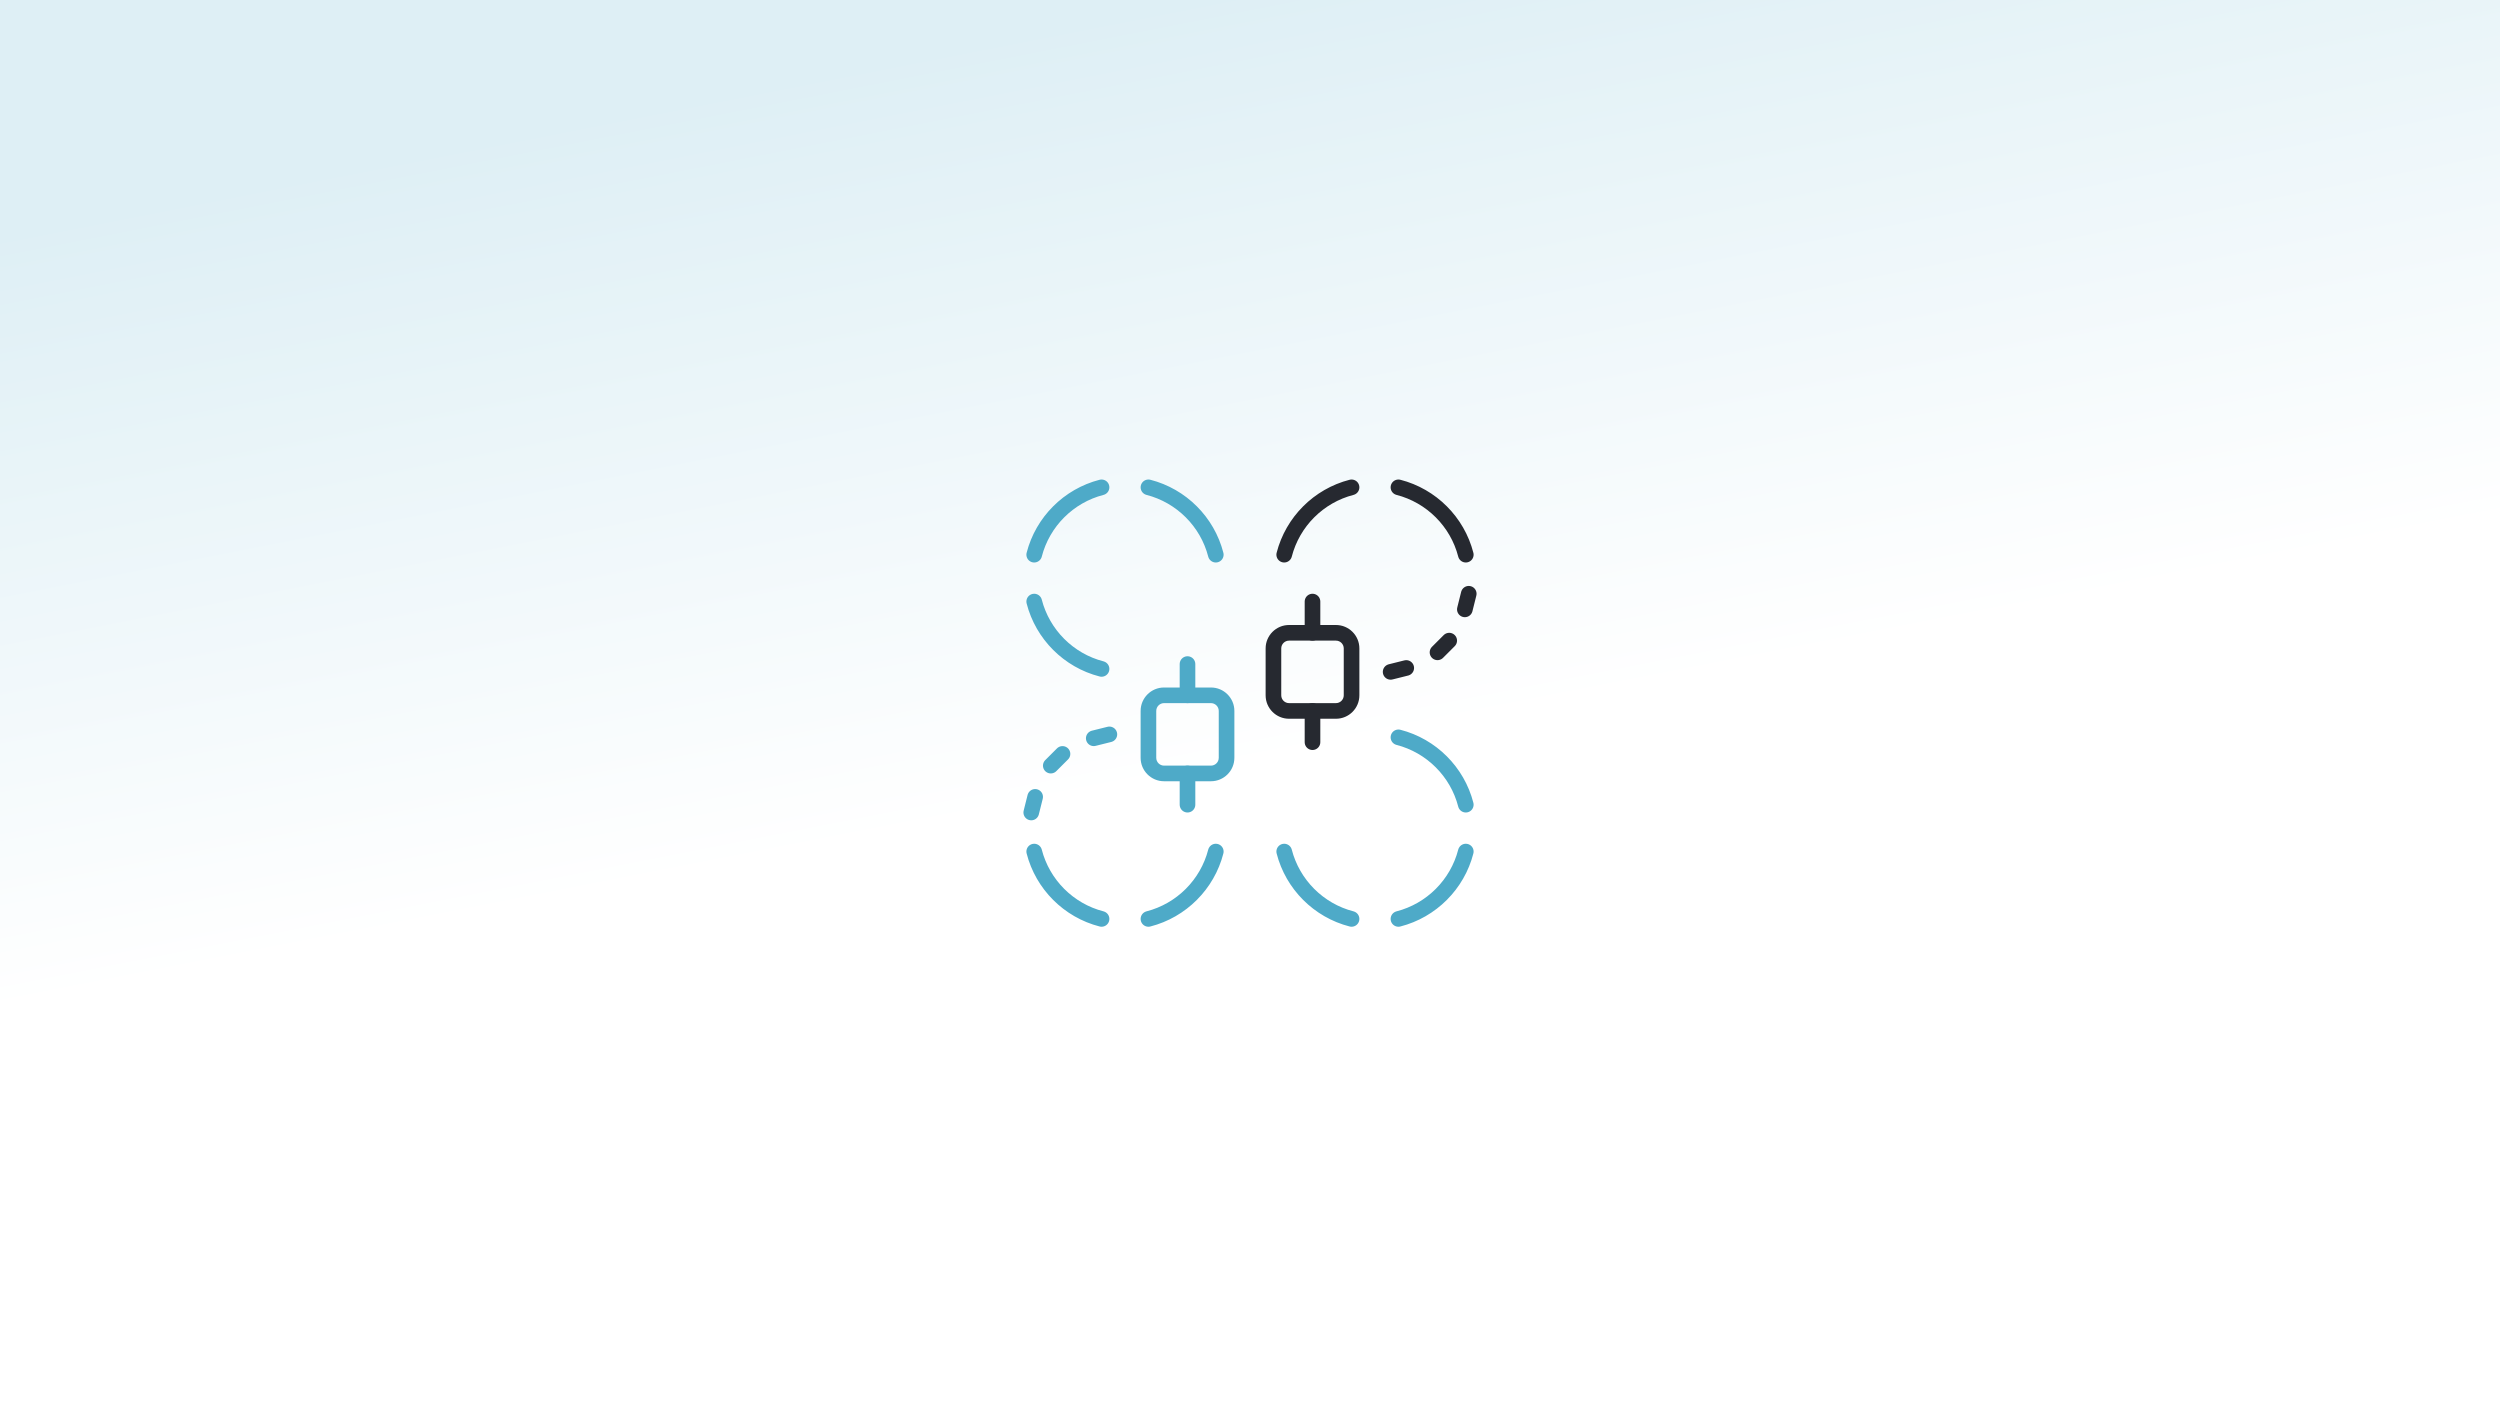
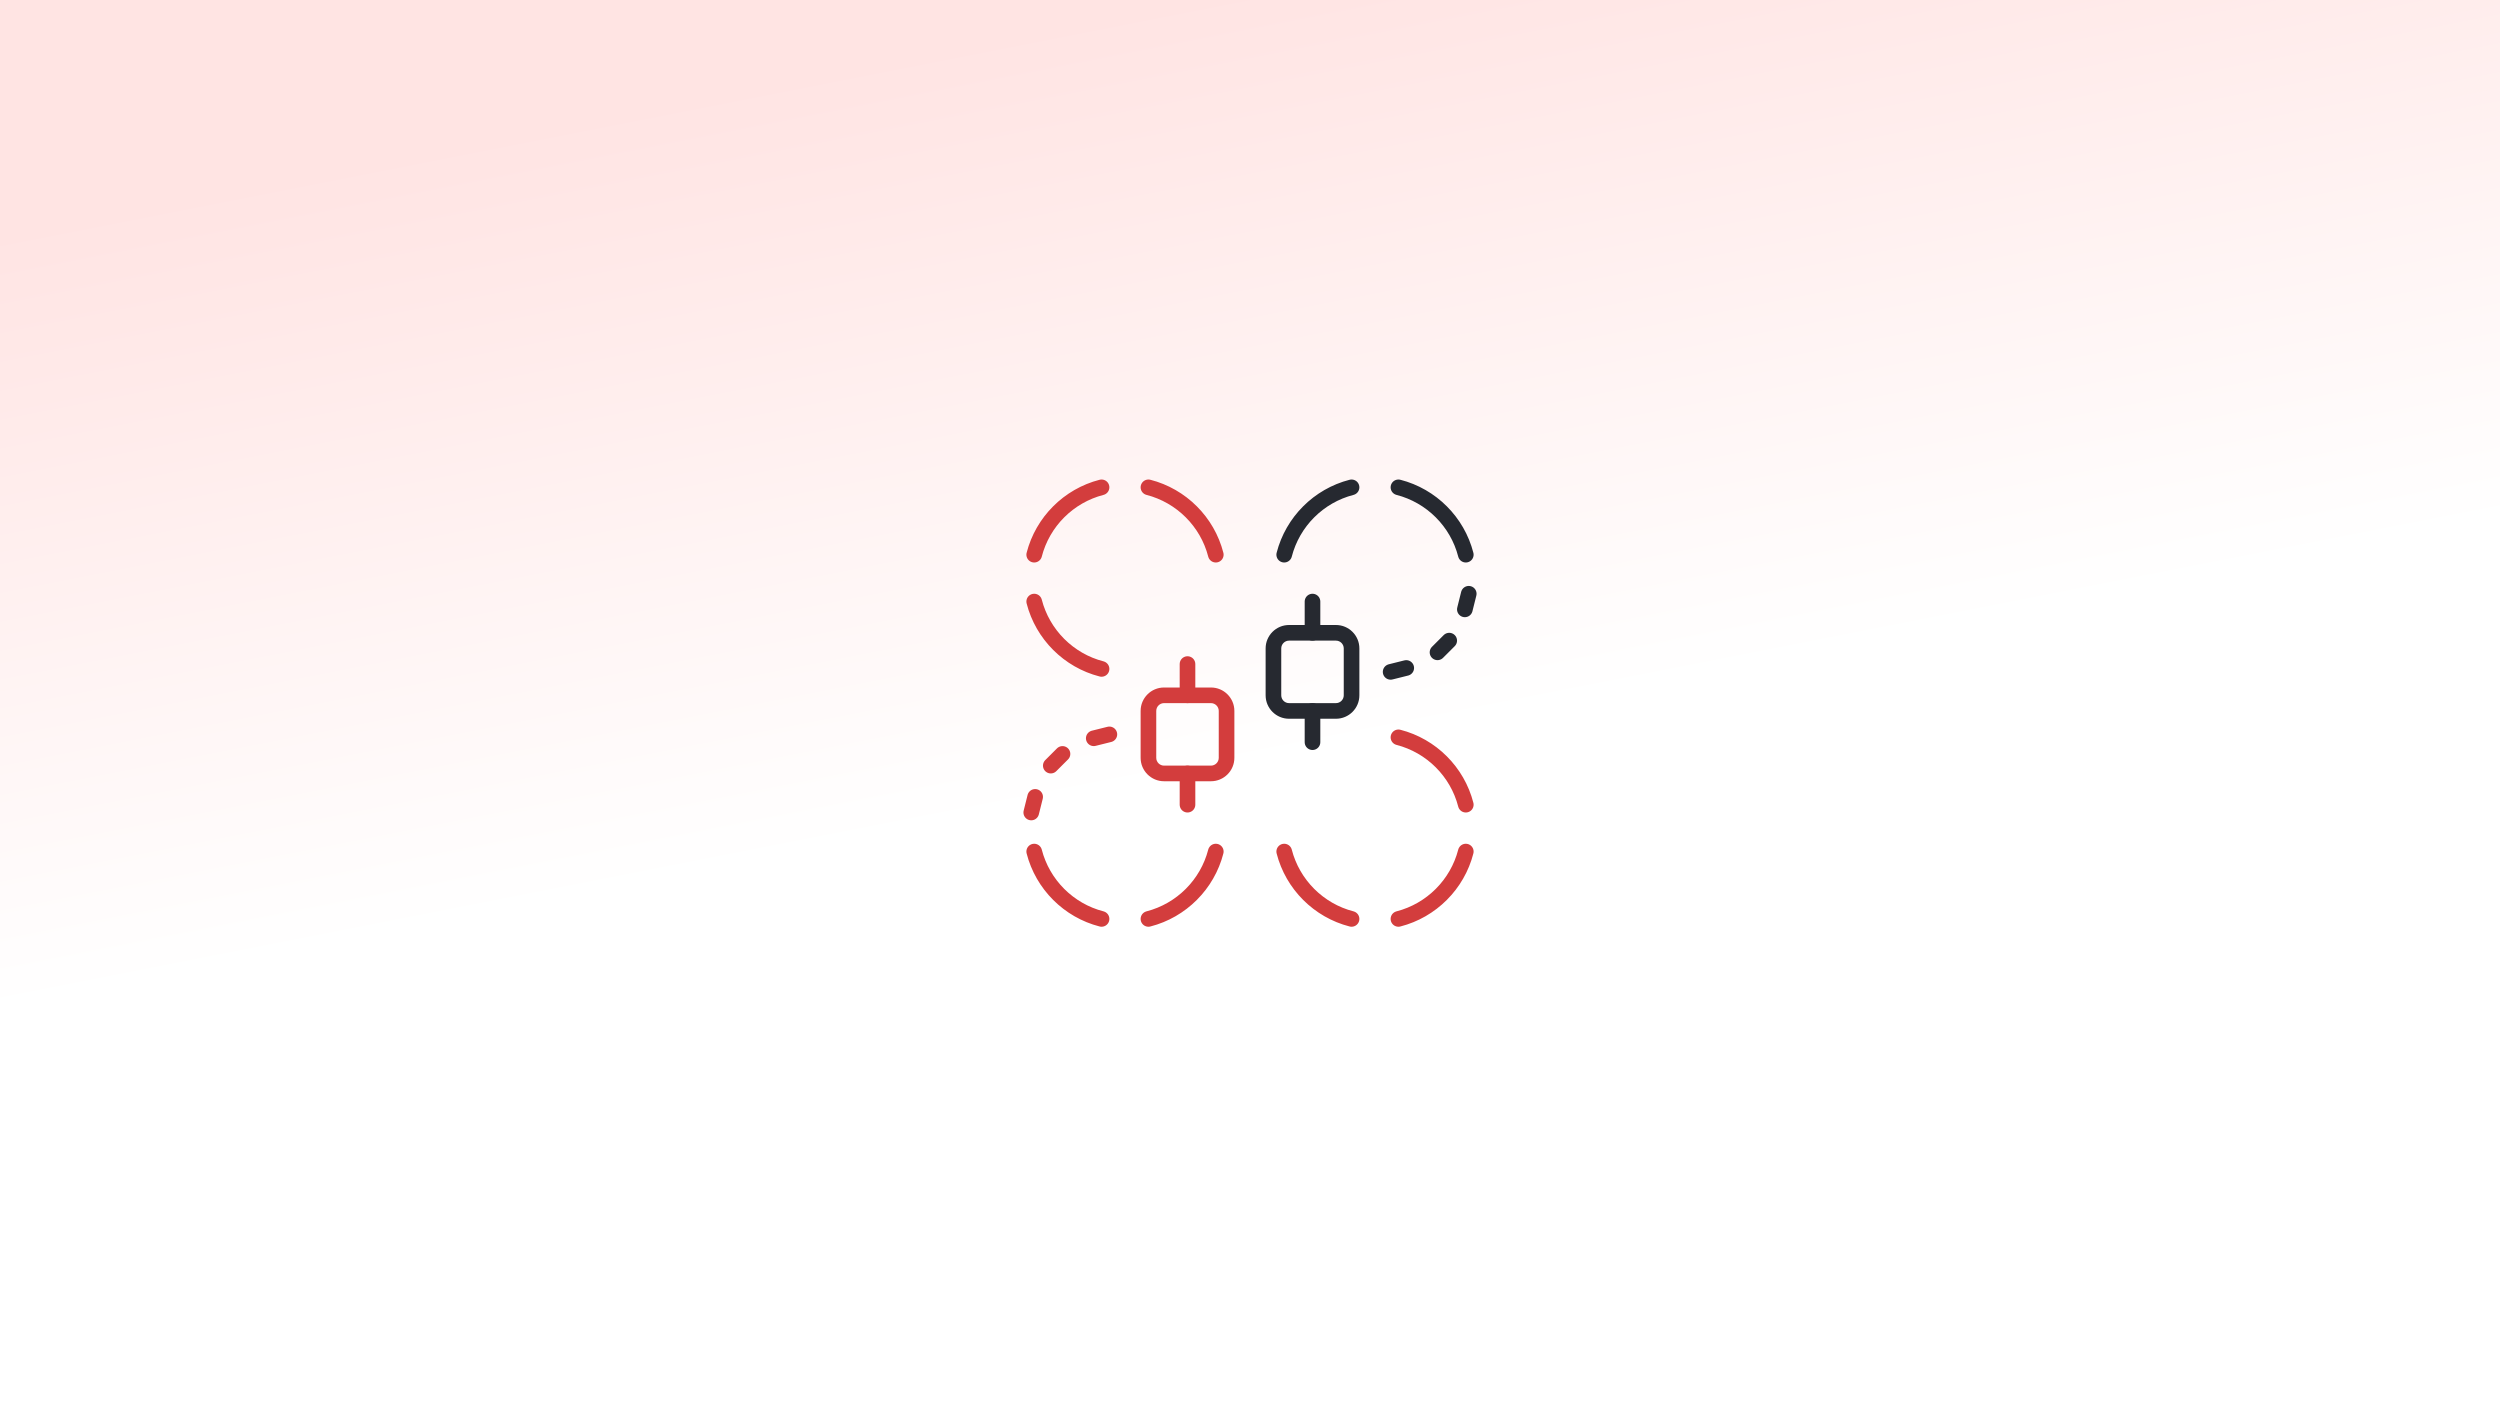
<svg xmlns="http://www.w3.org/2000/svg" width="800" height="450" viewBox="0 0 800 450" fill="none">
  <rect width="800" height="450" fill="url(#paint0_linear_5680_62)" />
  <path d="M469.055 177.5C466.342 166.958 458.042 158.658 447.5 155.945" stroke="#262930" stroke-width="5" stroke-linecap="round" />
  <path d="M410.945 177.5C413.658 166.958 421.958 158.658 432.5 155.945" stroke="#262930" stroke-width="5" stroke-linecap="round" />
-   <path d="M330.945 177.5C333.658 166.958 341.958 158.658 352.5 155.945" stroke="#4EAAC8" stroke-width="5" stroke-linecap="round" />
-   <path d="M330.945 192.5C333.658 203.042 341.958 211.342 352.5 214.055" stroke="#4EAAC8" stroke-width="5" stroke-linecap="round" />
-   <path d="M330 260L331.25 255" stroke="#4EAAC8" stroke-width="5" stroke-linecap="round" />
-   <path d="M350 236.25L355 235" stroke="#4EAAC8" stroke-width="5" stroke-linecap="round" />
-   <path d="M336.25 245.001L340 241.251" stroke="#4EAAC8" stroke-width="5" stroke-linecap="round" />
-   <path d="M410.945 272.5C413.658 283.042 421.958 291.342 432.5 294.055" stroke="#4EAAC8" stroke-width="5" stroke-linecap="round" />
+   <path d="M330.945 177.5C333.658 166.958 341.958 158.658 352.5 155.945" stroke="#D33D3D" stroke-width="5" stroke-linecap="round" />
+   <path d="M330.945 192.5C333.658 203.042 341.958 211.342 352.5 214.055" stroke="#D33D3D" stroke-width="5" stroke-linecap="round" />
+   <path d="M330 260L331.25 255" stroke="#D33D3D" stroke-width="5" stroke-linecap="round" />
+   <path d="M350 236.25L355 235" stroke="#D33D3D" stroke-width="5" stroke-linecap="round" />
+   <path d="M336.25 245.001L340 241.251" stroke="#D33D3D" stroke-width="5" stroke-linecap="round" />
+   <path d="M410.945 272.5C413.658 283.042 421.958 291.342 432.5 294.055" stroke="#D33D3D" stroke-width="5" stroke-linecap="round" />
  <path d="M470 190L468.75 195" stroke="#262930" stroke-width="5" stroke-linecap="round" />
  <path d="M450 213.75L445 215" stroke="#262930" stroke-width="5" stroke-linecap="round" />
  <path d="M463.75 204.999L460 208.749" stroke="#262930" stroke-width="5" stroke-linecap="round" />
-   <path d="M389.055 177.5C386.342 166.958 378.042 158.658 367.5 155.945" stroke="#4EAAC8" stroke-width="5" stroke-linecap="round" />
-   <path d="M469.055 257.5C466.342 246.958 458.042 238.658 447.5 235.945" stroke="#4EAAC8" stroke-width="5" stroke-linecap="round" />
-   <path fill-rule="evenodd" clip-rule="evenodd" d="M372.5 220C368.358 220 365 223.358 365 227.5L365 242.5C365 246.642 368.358 250 372.5 250L387.5 250C391.642 250 395 246.642 395 242.5L395 227.5C395 223.358 391.642 220 387.5 220L372.5 220ZM370 227.5C370 226.119 371.119 225 372.5 225L387.5 225C388.881 225 390 226.119 390 227.5L390 242.5C390 243.881 388.881 245 387.5 245L372.5 245C371.119 245 370 243.881 370 242.5L370 227.5Z" fill="#4EAAC8" />
-   <path d="M380 257.5L380 247.5" stroke="#4EAAC8" stroke-width="5" stroke-linecap="round" />
-   <path d="M380 222.5L380 212.5" stroke="#4EAAC8" stroke-width="5" stroke-linecap="round" />
+   <path d="M389.055 177.5C386.342 166.958 378.042 158.658 367.5 155.945" stroke="#D33D3D" stroke-width="5" stroke-linecap="round" />
+   <path d="M469.055 257.5C466.342 246.958 458.042 238.658 447.5 235.945" stroke="#D33D3D" stroke-width="5" stroke-linecap="round" />
+   <path fill-rule="evenodd" clip-rule="evenodd" d="M372.5 220C368.358 220 365 223.358 365 227.5L365 242.5C365 246.642 368.358 250 372.5 250L387.5 250C391.642 250 395 246.642 395 242.5L395 227.5C395 223.358 391.642 220 387.5 220L372.5 220ZM370 227.5C370 226.119 371.119 225 372.5 225L387.5 225C388.881 225 390 226.119 390 227.5L390 242.5C390 243.881 388.881 245 387.5 245L372.5 245C371.119 245 370 243.881 370 242.5L370 227.5Z" fill="#D33D3D" />
+   <path d="M380 257.5L380 247.5" stroke="#D33D3D" stroke-width="5" stroke-linecap="round" />
+   <path d="M380 222.5L380 212.5" stroke="#D33D3D" stroke-width="5" stroke-linecap="round" />
  <path fill-rule="evenodd" clip-rule="evenodd" d="M427.5 230C431.642 230 435 226.642 435 222.5L435 207.5C435 203.358 431.642 200 427.5 200L412.5 200C408.358 200 405 203.358 405 207.5L405 222.5C405 226.642 408.358 230 412.5 230L427.5 230ZM430 222.5C430 223.881 428.881 225 427.5 225L412.5 225C411.119 225 410 223.881 410 222.5L410 207.5C410 206.119 411.119 205 412.5 205L427.5 205C428.881 205 430 206.119 430 207.5L430 222.5Z" fill="#262930" />
  <path d="M420 192.5L420 202.5" stroke="#262930" stroke-width="5" stroke-linecap="round" />
  <path d="M420 227.5L420 237.5" stroke="#262930" stroke-width="5" stroke-linecap="round" />
-   <path d="M469.055 272.5C466.342 283.042 458.042 291.342 447.5 294.055" stroke="#4EAAC8" stroke-width="5" stroke-linecap="round" />
-   <path d="M330.945 272.5C333.658 283.042 341.958 291.342 352.5 294.055" stroke="#4EAAC8" stroke-width="5" stroke-linecap="round" />
-   <path d="M389.055 272.5C386.342 283.042 378.042 291.342 367.5 294.055" stroke="#4EAAC8" stroke-width="5" stroke-linecap="round" />
+   <path d="M469.055 272.5C466.342 283.042 458.042 291.342 447.5 294.055" stroke="#D33D3D" stroke-width="5" stroke-linecap="round" />
+   <path d="M330.945 272.5C333.658 283.042 341.958 291.342 352.5 294.055" stroke="#D33D3D" stroke-width="5" stroke-linecap="round" />
+   <path d="M389.055 272.5C386.342 283.042 378.042 291.342 367.5 294.055" stroke="#D33D3D" stroke-width="5" stroke-linecap="round" />
  <defs>
    <linearGradient id="paint0_linear_5680_62" x1="377.262" y1="3.12975e-05" x2="424.55" y2="240.166" gradientUnits="userSpaceOnUse">
-       <stop stop-color="#DEEFF5" />
+       <stop stop-color="#FFE4E3" />
      <stop offset="1" stop-color="white" />
    </linearGradient>
  </defs>
</svg>
